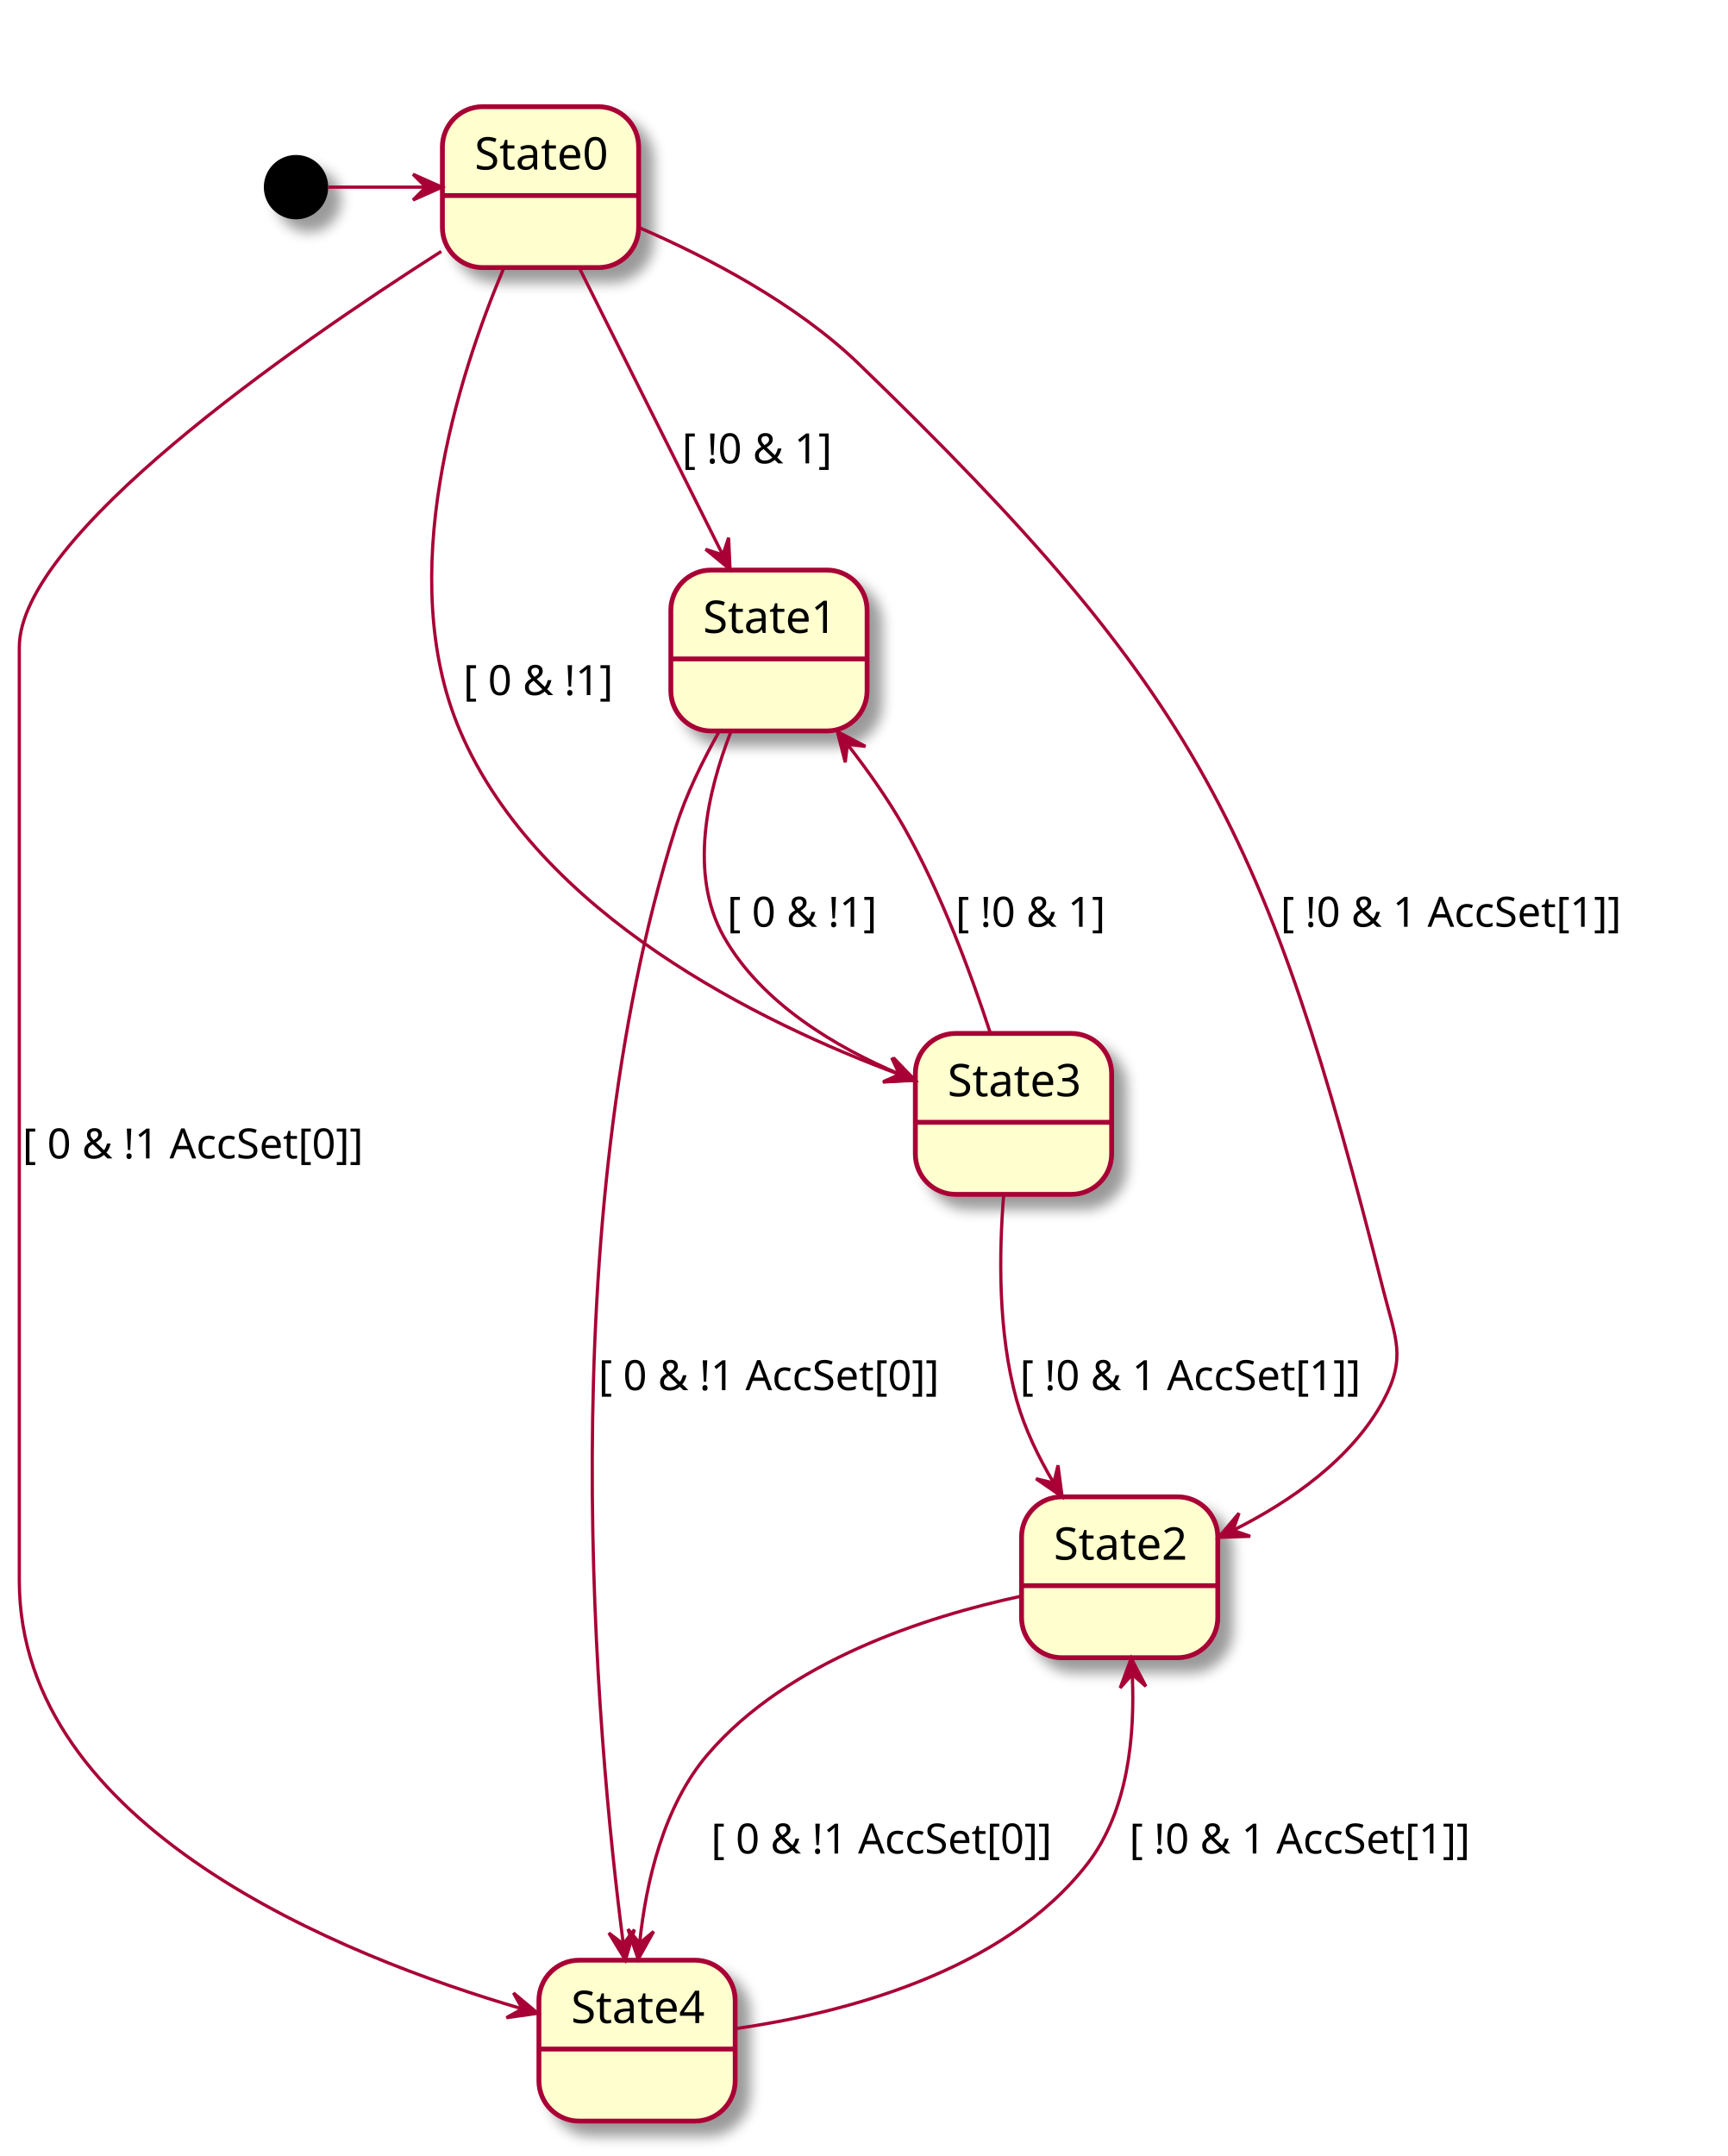
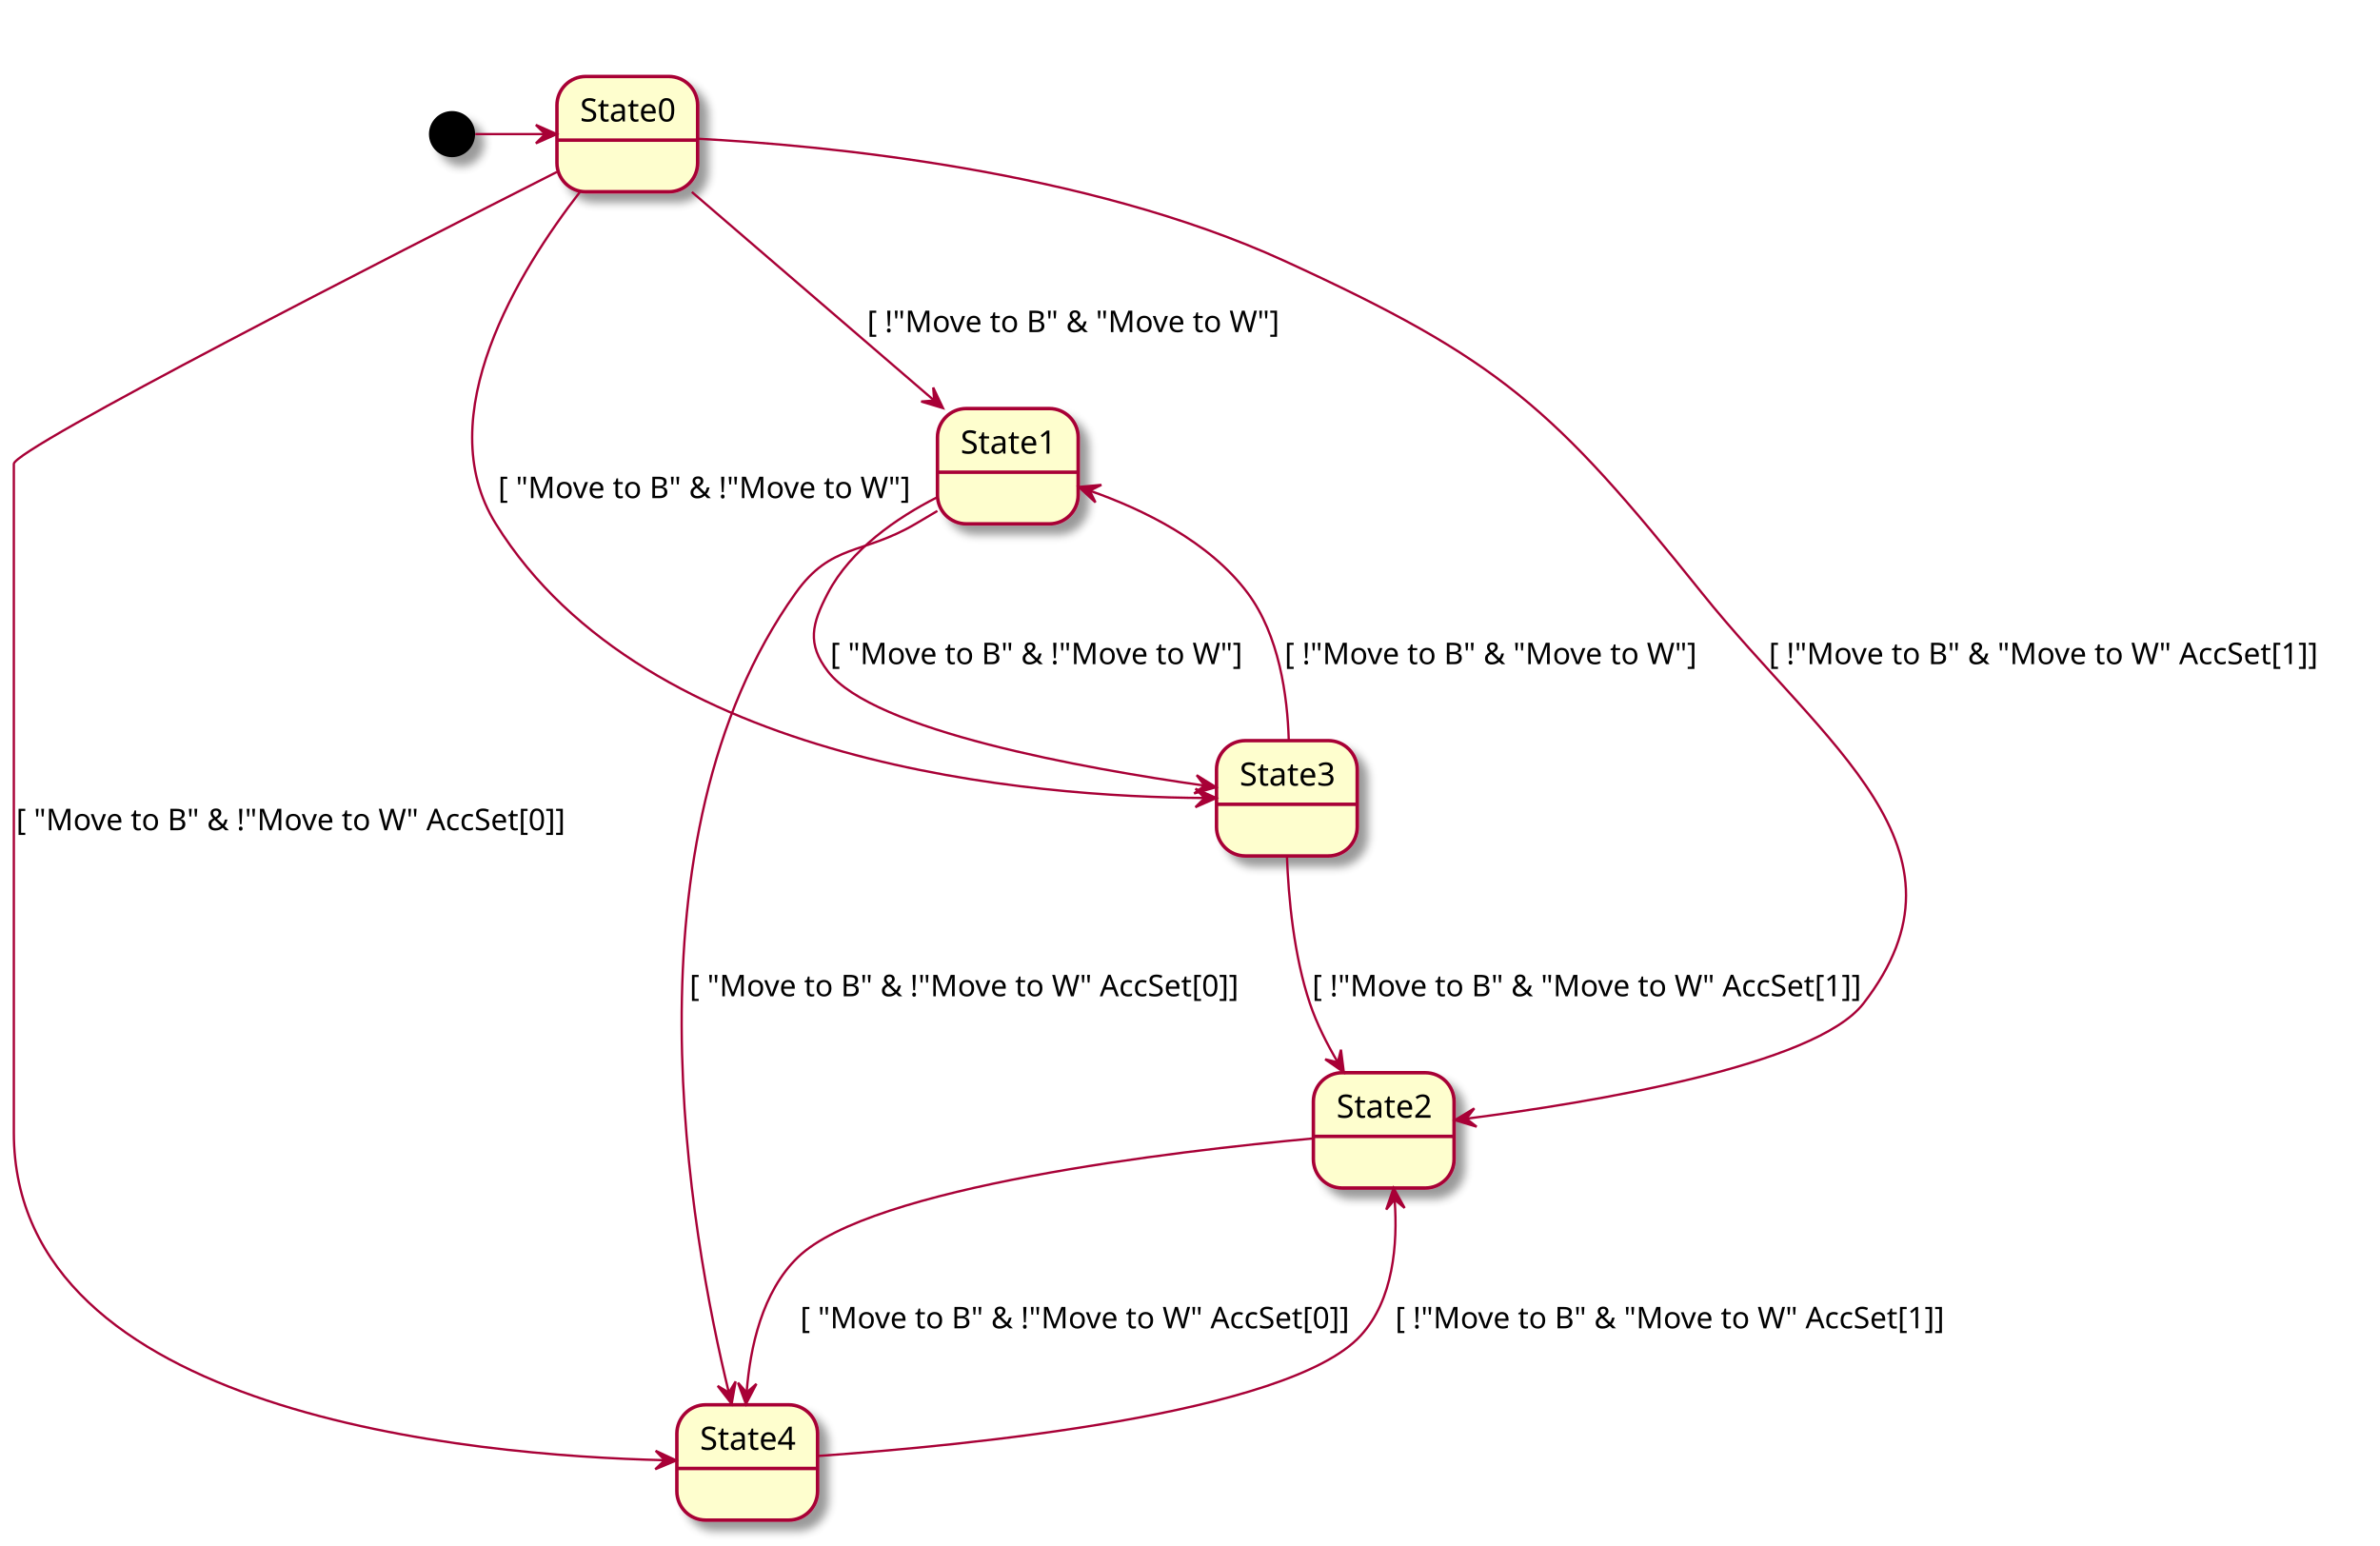
- <svg xmlns="http://www.w3.org/2000/svg" contentScriptType="application/ecmascript" contentStyleType="text/css" height="670px" preserveAspectRatio="none" style="width:537px;height:670px;" version="1.1" viewBox="0 0 537 670" width="537px" zoomAndPan="magnify">
+ <svg xmlns="http://www.w3.org/2000/svg" contentScriptType="application/ecmascript" contentStyleType="text/css" height="670px" preserveAspectRatio="none" style="width:1032px;height:670px;" version="1.1" viewBox="0 0 1032 670" width="1032px" zoomAndPan="magnify">
  <defs>
-     <filter height="300%" id="f1o4j3ukikmxf" width="300%" x="-1" y="-1">
+     <filter height="300%" id="f5jba6nzkxzph" width="300%" x="-1" y="-1">
      <feGaussianBlur result="blurOut" stdDeviation="2.0" />
      <feColorMatrix in="blurOut" result="blurOut2" type="matrix" values="0 0 0 0 0 0 0 0 0 0 0 0 0 0 0 0 0 0 .4 0" />
      <feOffset dx="4.0" dy="4.0" in="blurOut2" result="blurOut3" />
      <feBlend in="SourceGraphic" in2="blurOut3" mode="normal" />
    </filter>
  </defs>
  <g>
-     <text fill="#888888" font-family="sans-serif" font-size="10" lengthAdjust="spacingAndGlyphs" textLength="0" x="525" y="10.381" />
-     <text fill="#888888" font-family="sans-serif" font-size="10" lengthAdjust="spacingAndGlyphs" textLength="0" x="525" y="22.959" />
-     <ellipse cx="92" cy="58.156" fill="#000000" filter="url(#f1o4j3ukikmxf)" rx="10" ry="10" style="stroke: none; stroke-width: 1.0;" />
-     <rect fill="#FEFECE" filter="url(#f1o4j3ukikmxf)" height="50" rx="12.5" ry="12.5" style="stroke: #A80036; stroke-width: 1.5;" width="61" x="137.5" y="33.156" />
-     <line style="stroke: #A80036; stroke-width: 1.5;" x1="137.5" x2="198.5" y1="60.766" y2="60.766" />
-     <text fill="#000000" font-family="sans-serif" font-size="14" lengthAdjust="spacingAndGlyphs" textLength="41" x="147.5" y="52.69">State0</text>
-     <rect fill="#FEFECE" filter="url(#f1o4j3ukikmxf)" height="50" rx="12.5" ry="12.5" style="stroke: #A80036; stroke-width: 1.5;" width="61" x="208.5" y="177.156" />
-     <line style="stroke: #A80036; stroke-width: 1.5;" x1="208.5" x2="269.5" y1="204.766" y2="204.766" />
-     <text fill="#000000" font-family="sans-serif" font-size="14" lengthAdjust="spacingAndGlyphs" textLength="41" x="218.5" y="196.69">State1</text>
-     <rect fill="#FEFECE" filter="url(#f1o4j3ukikmxf)" height="50" rx="12.5" ry="12.5" style="stroke: #A80036; stroke-width: 1.5;" width="61" x="317.5" y="465.156" />
-     <line style="stroke: #A80036; stroke-width: 1.5;" x1="317.5" x2="378.5" y1="492.766" y2="492.766" />
-     <text fill="#000000" font-family="sans-serif" font-size="14" lengthAdjust="spacingAndGlyphs" textLength="41" x="327.5" y="484.69">State2</text>
-     <rect fill="#FEFECE" filter="url(#f1o4j3ukikmxf)" height="50" rx="12.5" ry="12.5" style="stroke: #A80036; stroke-width: 1.5;" width="61" x="284.5" y="321.156" />
-     <line style="stroke: #A80036; stroke-width: 1.5;" x1="284.5" x2="345.5" y1="348.766" y2="348.766" />
-     <text fill="#000000" font-family="sans-serif" font-size="14" lengthAdjust="spacingAndGlyphs" textLength="41" x="294.5" y="340.69">State3</text>
-     <rect fill="#FEFECE" filter="url(#f1o4j3ukikmxf)" height="50" rx="12.5" ry="12.5" style="stroke: #A80036; stroke-width: 1.5;" width="61" x="167.5" y="609.156" />
-     <line style="stroke: #A80036; stroke-width: 1.5;" x1="167.5" x2="228.5" y1="636.766" y2="636.766" />
-     <text fill="#000000" font-family="sans-serif" font-size="14" lengthAdjust="spacingAndGlyphs" textLength="41" x="177.5" y="628.689">State4</text>
-     <path d="M102.094,58.156 C112.105,58.156 122.117,58.156 132.128,58.156 " fill="none" id="*start-&gt;State0" style="stroke: #A80036; stroke-width: 1.0;" />
-     <polygon fill="#A80036" points="137.364,58.156,128.364,54.156,132.364,58.156,128.364,62.156,137.364,58.156" style="stroke: #A80036; stroke-width: 1.0;" />
-     <path d="M180.044,83.244 C192.335,107.826 211.416,145.988 224.522,172.2 " fill="none" id="State0-&gt;State1" style="stroke: #A80036; stroke-width: 1.0;" />
-     <polygon fill="#A80036" points="226.897,176.949,226.451,167.111,224.661,172.477,219.295,170.687,226.897,176.949" style="stroke: #A80036; stroke-width: 1.0;" />
-     <text fill="#000000" font-family="sans-serif" font-size="13" lengthAdjust="spacingAndGlyphs" textLength="0" x="237" y="127.651" />
-     <text fill="#000000" font-family="sans-serif" font-size="13" lengthAdjust="spacingAndGlyphs" textLength="46" x="212" y="144.003">[ !0 &amp; 1]</text>
-     <path d="M198.874,70.832 C219.929,79.947 247.434,94.242 267,113.156 C372.748,215.379 393.867,258.585 430,401.156 C433.712,415.804 437.168,421.853 430,435.156 C420.096,453.536 400.898,466.69 383.567,475.411 " fill="none" id="State0-&gt;State2" style="stroke: #A80036; stroke-width: 1.0;" />
-     <polygon fill="#A80036" points="378.737,477.753,388.58,477.423,383.235,475.57,385.088,470.226,378.737,477.753" style="stroke: #A80036; stroke-width: 1.0;" />
-     <text fill="#000000" font-family="sans-serif" font-size="13" lengthAdjust="spacingAndGlyphs" textLength="0" x="454" y="271.651" />
-     <text fill="#000000" font-family="sans-serif" font-size="13" lengthAdjust="spacingAndGlyphs" textLength="108" x="398" y="288.003">[ !0 &amp; 1 AccSet[1]]</text>
-     <path d="M156.584,83.283 C142.396,116.877 122.418,179.032 143,227.156 C167.475,284.383 236.617,317.957 279.416,333.843 " fill="none" id="State0-&gt;State3" style="stroke: #A80036; stroke-width: 1.0;" />
-     <polygon fill="#A80036" points="284.243,335.601,277.156,328.763,279.545,333.89,274.418,336.279,284.243,335.601" style="stroke: #A80036; stroke-width: 1.0;" />
-     <text fill="#000000" font-family="sans-serif" font-size="13" lengthAdjust="spacingAndGlyphs" textLength="0" x="169" y="199.651" />
-     <text fill="#000000" font-family="sans-serif" font-size="13" lengthAdjust="spacingAndGlyphs" textLength="46" x="144" y="216.003">[ 0 &amp; !1]</text>
-     <path d="M137.148,78.125 C90.145,108.127 6,166.654 6,201.156 C6,201.156 6,201.156 6,491.156 C6,568.024 106.707,608.032 162.25,624.253 " fill="none" id="State0-&gt;State4" style="stroke: #A80036; stroke-width: 1.0;" />
-     <polygon fill="#A80036" points="167.152,625.657,159.602,619.333,162.345,624.28,157.398,627.023,167.152,625.657" style="stroke: #A80036; stroke-width: 1.0;" />
-     <text fill="#000000" font-family="sans-serif" font-size="13" lengthAdjust="spacingAndGlyphs" textLength="0" x="63" y="343.651" />
-     <text fill="#000000" font-family="sans-serif" font-size="13" lengthAdjust="spacingAndGlyphs" textLength="108" x="7" y="360.003">[ 0 &amp; !1 AccSet[0]]</text>
-     <path d="M228.531,630.43 C261.155,625.769 311.717,613.168 338,579.156 C350.719,562.697 352.788,539.059 351.911,520.426 " fill="none" id="State4-&gt;State2" style="stroke: #A80036; stroke-width: 1.0;" />
-     <polygon fill="#A80036" points="351.592,515.313,348.16,524.545,351.903,520.303,356.145,524.047,351.592,515.313" style="stroke: #A80036; stroke-width: 1.0;" />
-     <text fill="#000000" font-family="sans-serif" font-size="13" lengthAdjust="spacingAndGlyphs" textLength="0" x="407" y="559.651" />
-     <text fill="#000000" font-family="sans-serif" font-size="13" lengthAdjust="spacingAndGlyphs" textLength="108" x="351" y="576.003">[ !0 &amp; 1 AccSet[1]]</text>
-     <path d="M317.264,496.054 C288.01,502.34 244.869,516.122 220,545.156 C206.141,561.336 200.786,584.99 198.817,603.7 " fill="none" id="State2-&gt;State4" style="stroke: #A80036; stroke-width: 1.0;" />
-     <polygon fill="#A80036" points="198.347,608.836,203.15,600.238,198.802,603.857,195.183,599.509,198.347,608.836" style="stroke: #A80036; stroke-width: 1.0;" />
-     <text fill="#000000" font-family="sans-serif" font-size="13" lengthAdjust="spacingAndGlyphs" textLength="0" x="277" y="559.651" />
-     <text fill="#000000" font-family="sans-serif" font-size="13" lengthAdjust="spacingAndGlyphs" textLength="108" x="221" y="576.003">[ 0 &amp; !1 AccSet[0]]</text>
-     <path d="M307.84,321.15 C301.92,302.961 292.614,277.683 281,257.156 C276.065,248.434 269.821,239.595 263.667,231.665 " fill="none" id="State3-&gt;State1" style="stroke: #A80036; stroke-width: 1.0;" />
-     <polygon fill="#A80036" points="260.266,227.358,262.704,236.901,263.365,231.282,268.983,231.943,260.266,227.358" style="stroke: #A80036; stroke-width: 1.0;" />
-     <text fill="#000000" font-family="sans-serif" font-size="13" lengthAdjust="spacingAndGlyphs" textLength="0" x="322" y="271.651" />
-     <text fill="#000000" font-family="sans-serif" font-size="13" lengthAdjust="spacingAndGlyphs" textLength="46" x="297" y="288.003">[ !0 &amp; 1]</text>
-     <path d="M227.153,227.433 C219.907,245.997 213.948,271.636 225,291.156 C236.719,311.854 259.887,325.484 279.781,333.873 " fill="none" id="State1-&gt;State3" style="stroke: #A80036; stroke-width: 1.0;" />
-     <polygon fill="#A80036" points="284.495,335.79,277.666,328.693,279.864,333.906,274.651,336.104,284.495,335.79" style="stroke: #A80036; stroke-width: 1.0;" />
-     <text fill="#000000" font-family="sans-serif" font-size="13" lengthAdjust="spacingAndGlyphs" textLength="0" x="251" y="271.651" />
-     <text fill="#000000" font-family="sans-serif" font-size="13" lengthAdjust="spacingAndGlyphs" textLength="46" x="226" y="288.003">[ 0 &amp; !1]</text>
-     <path d="M311.967,371.16 C310.484,389.125 310.106,414.117 316,435.156 C318.481,444.01 322.802,452.893 327.482,460.825 " fill="none" id="State3-&gt;State2" style="stroke: #A80036; stroke-width: 1.0;" />
-     <polygon fill="#A80036" points="330.109,465.128,328.834,455.362,327.504,460.861,322.006,459.531,330.109,465.128" style="stroke: #A80036; stroke-width: 1.0;" />
-     <text fill="#000000" font-family="sans-serif" font-size="13" lengthAdjust="spacingAndGlyphs" textLength="0" x="373" y="415.651" />
-     <text fill="#000000" font-family="sans-serif" font-size="13" lengthAdjust="spacingAndGlyphs" textLength="108" x="317" y="432.003">[ !0 &amp; 1 AccSet[1]]</text>
-     <path d="M223.532,227.298 C218.424,236.337 213.229,246.905 210,257.156 C170.968,381.062 185.346,539.415 193.7,603.883 " fill="none" id="State1-&gt;State4" style="stroke: #A80036; stroke-width: 1.0;" />
-     <polygon fill="#A80036" points="194.389,609.095,197.175,599.648,193.734,604.138,189.244,600.697,194.389,609.095" style="stroke: #A80036; stroke-width: 1.0;" />
-     <text fill="#000000" font-family="sans-serif" font-size="13" lengthAdjust="spacingAndGlyphs" textLength="0" x="242" y="415.651" />
-     <text fill="#000000" font-family="sans-serif" font-size="13" lengthAdjust="spacingAndGlyphs" textLength="108" x="186" y="432.003">[ 0 &amp; !1 AccSet[0]]</text>
+     <text fill="#888888" font-family="sans-serif" font-size="10" lengthAdjust="spacingAndGlyphs" textLength="0" x="1020" y="10.381" />
+     <text fill="#888888" font-family="sans-serif" font-size="10" lengthAdjust="spacingAndGlyphs" textLength="0" x="1020" y="22.959" />
+     <ellipse cx="196" cy="58.156" fill="#000000" filter="url(#f5jba6nzkxzph)" rx="10" ry="10" style="stroke: none; stroke-width: 1.0;" />
+     <rect fill="#FEFECE" filter="url(#f5jba6nzkxzph)" height="50" rx="12.5" ry="12.5" style="stroke: #A80036; stroke-width: 1.5;" width="61" x="241.5" y="33.156" />
+     <line style="stroke: #A80036; stroke-width: 1.5;" x1="241.5" x2="302.5" y1="60.766" y2="60.766" />
+     <text fill="#000000" font-family="sans-serif" font-size="14" lengthAdjust="spacingAndGlyphs" textLength="41" x="251.5" y="52.69">State0</text>
+     <rect fill="#FEFECE" filter="url(#f5jba6nzkxzph)" height="50" rx="12.5" ry="12.5" style="stroke: #A80036; stroke-width: 1.5;" width="61" x="406.5" y="177.156" />
+     <line style="stroke: #A80036; stroke-width: 1.5;" x1="406.5" x2="467.5" y1="204.766" y2="204.766" />
+     <text fill="#000000" font-family="sans-serif" font-size="14" lengthAdjust="spacingAndGlyphs" textLength="41" x="416.5" y="196.69">State1</text>
+     <rect fill="#FEFECE" filter="url(#f5jba6nzkxzph)" height="50" rx="12.5" ry="12.5" style="stroke: #A80036; stroke-width: 1.5;" width="61" x="569.5" y="465.156" />
+     <line style="stroke: #A80036; stroke-width: 1.5;" x1="569.5" x2="630.5" y1="492.766" y2="492.766" />
+     <text fill="#000000" font-family="sans-serif" font-size="14" lengthAdjust="spacingAndGlyphs" textLength="41" x="579.5" y="484.69">State2</text>
+     <rect fill="#FEFECE" filter="url(#f5jba6nzkxzph)" height="50" rx="12.5" ry="12.5" style="stroke: #A80036; stroke-width: 1.5;" width="61" x="527.5" y="321.156" />
+     <line style="stroke: #A80036; stroke-width: 1.5;" x1="527.5" x2="588.5" y1="348.766" y2="348.766" />
+     <text fill="#000000" font-family="sans-serif" font-size="14" lengthAdjust="spacingAndGlyphs" textLength="41" x="537.5" y="340.69">State3</text>
+     <rect fill="#FEFECE" filter="url(#f5jba6nzkxzph)" height="50" rx="12.5" ry="12.5" style="stroke: #A80036; stroke-width: 1.5;" width="61" x="293.5" y="609.156" />
+     <line style="stroke: #A80036; stroke-width: 1.5;" x1="293.5" x2="354.5" y1="636.766" y2="636.766" />
+     <text fill="#000000" font-family="sans-serif" font-size="14" lengthAdjust="spacingAndGlyphs" textLength="41" x="303.5" y="628.689">State4</text>
+     <path d="M206.094,58.156 C216.105,58.156 226.117,58.156 236.128,58.156 " fill="none" id="*start-&gt;State0" style="stroke: #A80036; stroke-width: 1.0;" />
+     <polygon fill="#A80036" points="241.364,58.156,232.364,54.156,236.364,58.156,232.364,62.156,241.364,58.156" style="stroke: #A80036; stroke-width: 1.0;" />
+     <path d="M299.99,83.244 C329.028,108.234 374.373,147.259 404.859,173.495 " fill="none" id="State0-&gt;State1" style="stroke: #A80036; stroke-width: 1.0;" />
+     <polygon fill="#A80036" points="408.873,176.949,404.66,168.047,405.083,173.688,399.442,174.111,408.873,176.949" style="stroke: #A80036; stroke-width: 1.0;" />
+     <text fill="#000000" font-family="sans-serif" font-size="13" lengthAdjust="spacingAndGlyphs" textLength="0" x="464" y="127.651" />
+     <text fill="#000000" font-family="sans-serif" font-size="13" lengthAdjust="spacingAndGlyphs" textLength="172" x="376" y="144.003">[ !"Move to B" &amp; "Move to W"]</text>
+     <path d="M302.566,60.169 C356.366,62.97 470.471,73.509 557,113.156 C650.454,155.976 673.713,176.941 738,257.156 C791.163,323.49 860.012,367.916 808,435.156 C787.103,462.171 689.7,478.166 635.916,485.085 " fill="none" id="State0-&gt;State2" style="stroke: #A80036; stroke-width: 1.0;" />
+     <polygon fill="#A80036" points="630.852,485.726,640.284,488.563,635.812,485.098,639.278,480.627,630.852,485.726" style="stroke: #A80036; stroke-width: 1.0;" />
+     <text fill="#000000" font-family="sans-serif" font-size="13" lengthAdjust="spacingAndGlyphs" textLength="0" x="886" y="271.651" />
+     <text fill="#000000" font-family="sans-serif" font-size="13" lengthAdjust="spacingAndGlyphs" textLength="234" x="767" y="288.003">[ !"Move to B" &amp; "Move to W" AccSet[1]]</text>
+     <path d="M251.505,83.191 C225.125,117.216 185.952,180.479 215,227.156 C280.554,332.496 448.367,345.586 522.21,346.026 " fill="none" id="State0-&gt;State3" style="stroke: #A80036; stroke-width: 1.0;" />
+     <polygon fill="#A80036" points="527.362,346.037,518.371,342.017,522.362,346.026,518.353,350.017,527.362,346.037" style="stroke: #A80036; stroke-width: 1.0;" />
+     <text fill="#000000" font-family="sans-serif" font-size="13" lengthAdjust="spacingAndGlyphs" textLength="0" x="304" y="199.651" />
+     <text fill="#000000" font-family="sans-serif" font-size="13" lengthAdjust="spacingAndGlyphs" textLength="172" x="216" y="216.003">[ "Move to B" &amp; !"Move to W"]</text>
+     <path d="M241.486,74.563 C171.617,109.956 6,194.547 6,201.156 C6,201.156 6,201.156 6,491.156 C6,613.477 204.597,631.148 287.903,633.179 " fill="none" id="State0-&gt;State4" style="stroke: #A80036; stroke-width: 1.0;" />
+     <polygon fill="#A80036" points="293.22,633.292,284.307,629.102,288.221,633.186,284.137,637.1,293.22,633.292" style="stroke: #A80036; stroke-width: 1.0;" />
+     <text fill="#000000" font-family="sans-serif" font-size="13" lengthAdjust="spacingAndGlyphs" textLength="0" x="126" y="343.651" />
+     <text fill="#000000" font-family="sans-serif" font-size="13" lengthAdjust="spacingAndGlyphs" textLength="234" x="7" y="360.003">[ "Move to B" &amp; !"Move to W" AccSet[0]]</text>
+     <path d="M354.877,631.326 C418.025,626.907 558.64,613.375 590,579.156 C604.244,563.614 606.099,539.477 604.749,520.41 " fill="none" id="State4-&gt;State2" style="stroke: #A80036; stroke-width: 1.0;" />
+     <polygon fill="#A80036" points="604.291,515.178,601.09,524.493,604.727,520.159,609.06,523.795,604.291,515.178" style="stroke: #A80036; stroke-width: 1.0;" />
+     <text fill="#000000" font-family="sans-serif" font-size="13" lengthAdjust="spacingAndGlyphs" textLength="0" x="724" y="559.651" />
+     <text fill="#000000" font-family="sans-serif" font-size="13" lengthAdjust="spacingAndGlyphs" textLength="234" x="605" y="576.003">[ !"Move to B" &amp; "Move to W" AccSet[1]]</text>
+     <path d="M569.46,493.651 C509.119,499.199 377.709,514.553 346,545.156 C330.464,560.151 325.259,584.326 323.775,603.548 " fill="none" id="State2-&gt;State4" style="stroke: #A80036; stroke-width: 1.0;" />
+     <polygon fill="#A80036" points="323.45,608.826,327.996,600.089,323.758,603.835,320.012,599.596,323.45,608.826" style="stroke: #A80036; stroke-width: 1.0;" />
+     <text fill="#000000" font-family="sans-serif" font-size="13" lengthAdjust="spacingAndGlyphs" textLength="0" x="466" y="559.651" />
+     <text fill="#000000" font-family="sans-serif" font-size="13" lengthAdjust="spacingAndGlyphs" textLength="234" x="347" y="576.003">[ "Move to B" &amp; !"Move to W" AccSet[0]]</text>
+     <path d="M558.821,320.849 C558.259,301.78 554.685,275.484 541,257.156 C524.296,234.784 495.613,220.88 472.595,212.794 " fill="none" id="State3-&gt;State1" style="stroke: #A80036; stroke-width: 1.0;" />
+     <polygon fill="#A80036" points="467.776,211.155,475.011,217.838,472.51,212.764,477.584,210.263,467.776,211.155" style="stroke: #A80036; stroke-width: 1.0;" />
+     <text fill="#000000" font-family="sans-serif" font-size="13" lengthAdjust="spacingAndGlyphs" textLength="0" x="645" y="271.651" />
+     <text fill="#000000" font-family="sans-serif" font-size="13" lengthAdjust="spacingAndGlyphs" textLength="172" x="557" y="288.003">[ !"Move to B" &amp; "Move to W"]</text>
+     <path d="M406.136,215.74 C388.896,224.562 368.937,238.19 359,257.156 C351.987,270.541 349.82,279.153 359,291.156 C378.711,316.929 470.288,333.278 522.07,340.627 " fill="none" id="State1-&gt;State3" style="stroke: #A80036; stroke-width: 1.0;" />
+     <polygon fill="#A80036" points="527.26,341.352,518.9,336.146,522.308,340.661,517.793,344.069,527.26,341.352" style="stroke: #A80036; stroke-width: 1.0;" />
+     <text fill="#000000" font-family="sans-serif" font-size="13" lengthAdjust="spacingAndGlyphs" textLength="0" x="448" y="271.651" />
+     <text fill="#000000" font-family="sans-serif" font-size="13" lengthAdjust="spacingAndGlyphs" textLength="172" x="360" y="288.003">[ "Move to B" &amp; !"Move to W"]</text>
+     <path d="M558.033,371.274 C558.699,389.297 560.999,414.313 568,435.156 C570.928,443.872 575.402,452.709 580.085,460.64 " fill="none" id="State3-&gt;State2" style="stroke: #A80036; stroke-width: 1.0;" />
+     <polygon fill="#A80036" points="582.699,464.946,581.449,455.177,580.105,460.672,574.61,459.328,582.699,464.946" style="stroke: #A80036; stroke-width: 1.0;" />
+     <text fill="#000000" font-family="sans-serif" font-size="13" lengthAdjust="spacingAndGlyphs" textLength="0" x="688" y="415.651" />
+     <text fill="#000000" font-family="sans-serif" font-size="13" lengthAdjust="spacingAndGlyphs" textLength="234" x="569" y="432.003">[ !"Move to B" &amp; "Move to W" AccSet[1]]</text>
+     <path d="M406.457,221.555 C403.268,223.454 400.071,225.349 397,227.156 C374.004,240.687 360.498,235.437 345,257.156 C268.57,364.263 299.333,535.349 315.985,603.622 " fill="none" id="State1-&gt;State4" style="stroke: #A80036; stroke-width: 1.0;" />
+     <polygon fill="#A80036" points="317.256,608.746,318.972,599.047,316.052,603.893,311.207,600.973,317.256,608.746" style="stroke: #A80036; stroke-width: 1.0;" />
+     <text fill="#000000" font-family="sans-serif" font-size="13" lengthAdjust="spacingAndGlyphs" textLength="0" x="418" y="415.651" />
+     <text fill="#000000" font-family="sans-serif" font-size="13" lengthAdjust="spacingAndGlyphs" textLength="234" x="299" y="432.003">[ "Move to B" &amp; !"Move to W" AccSet[0]]</text>
  </g>
</svg>
